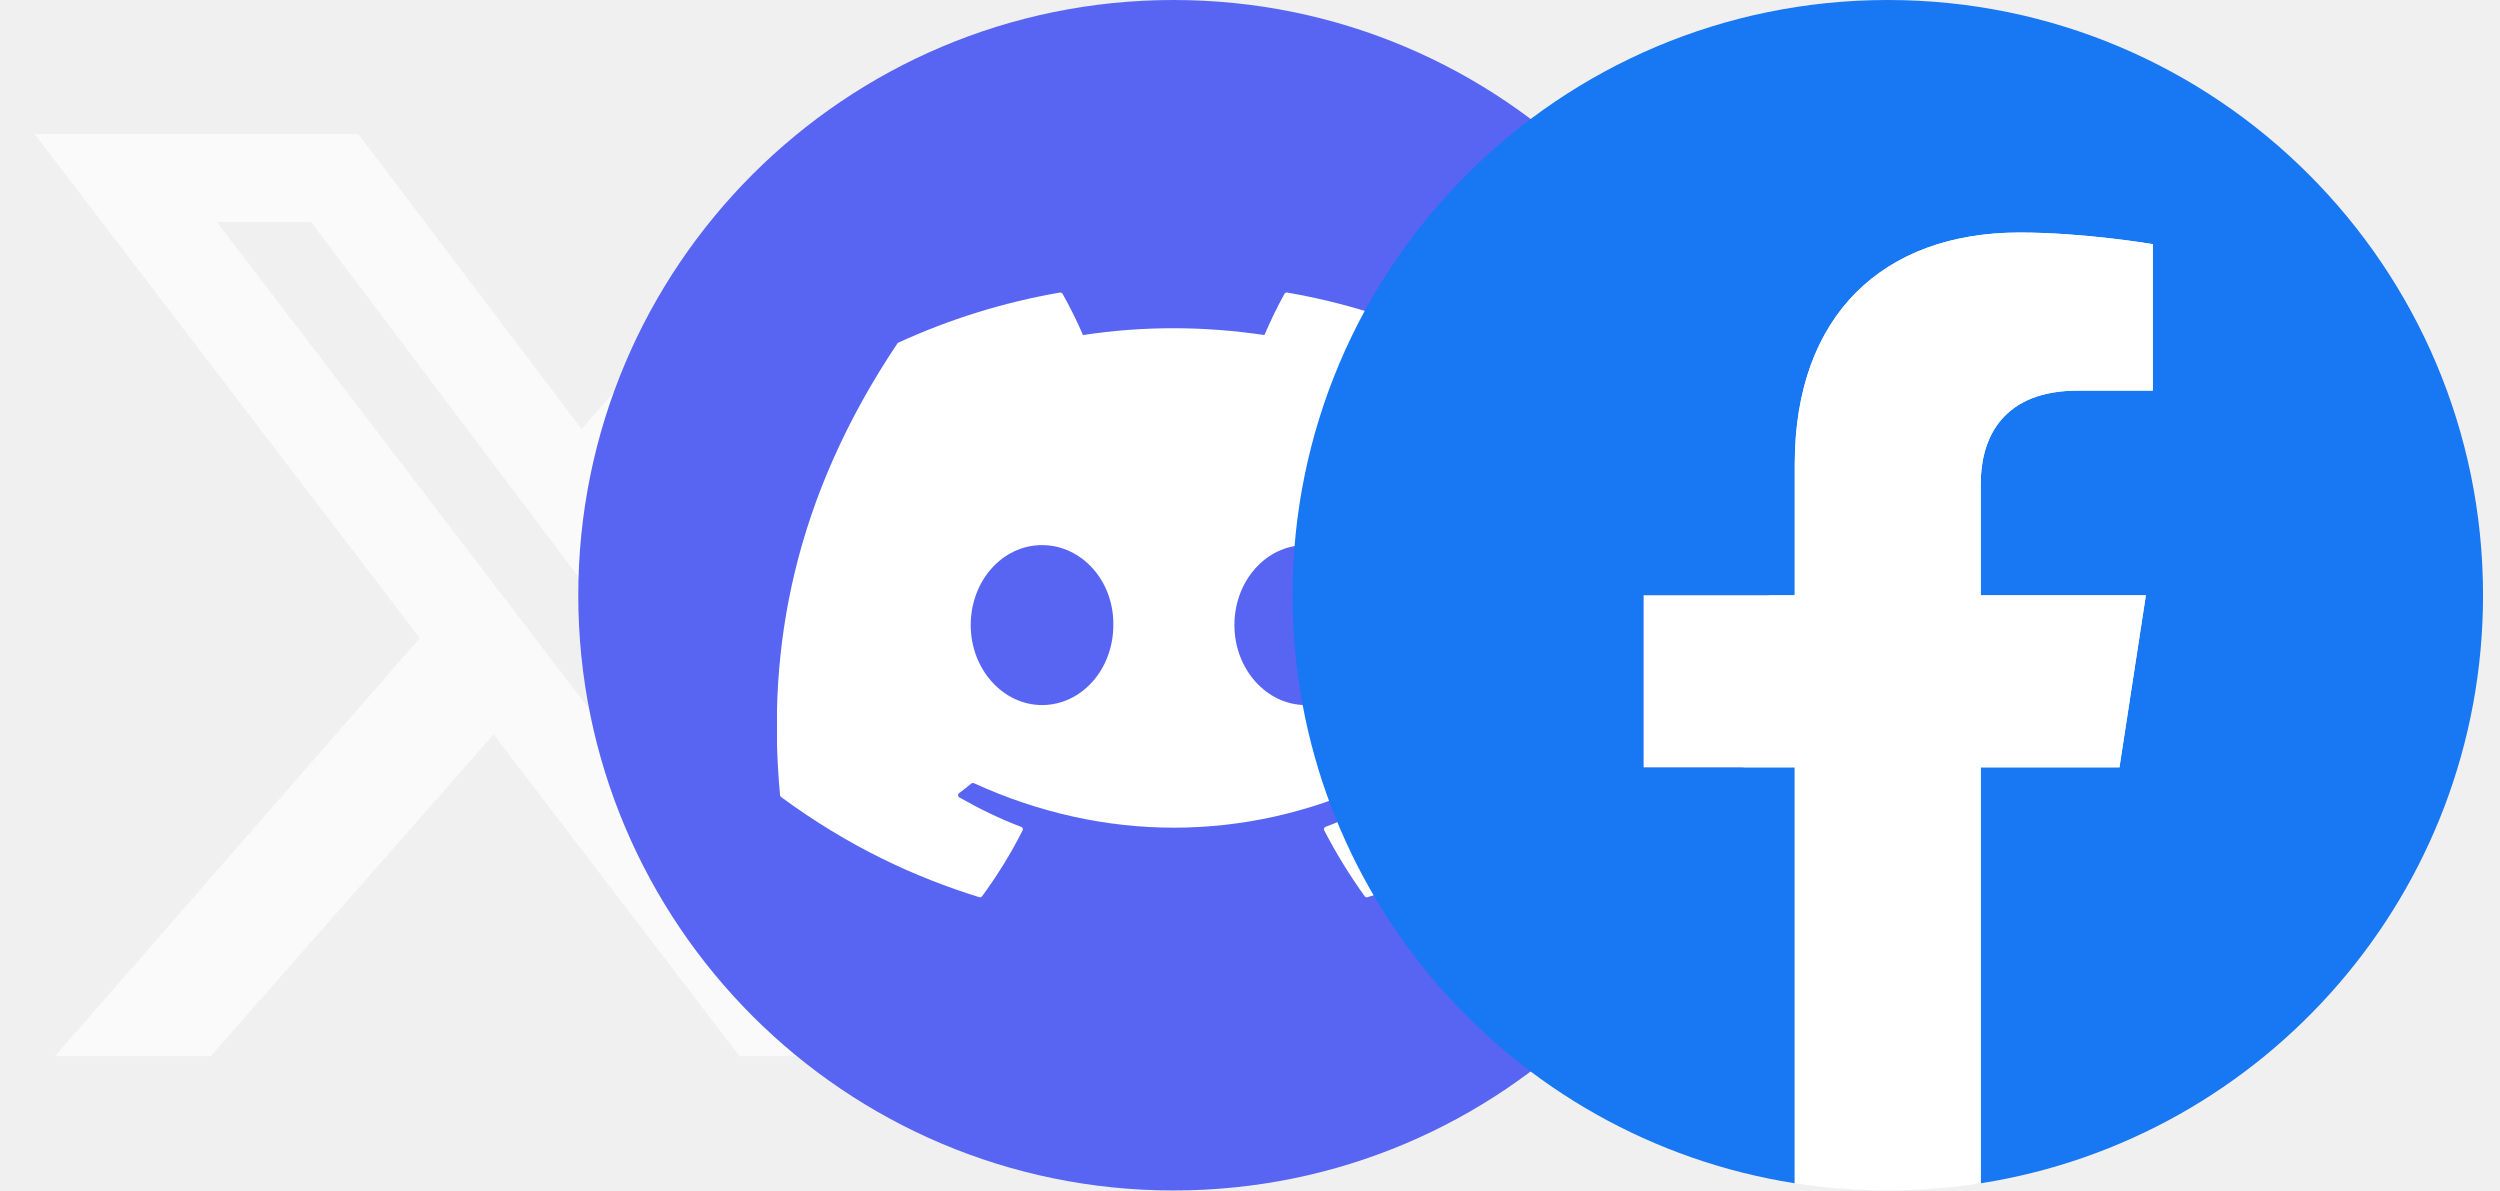
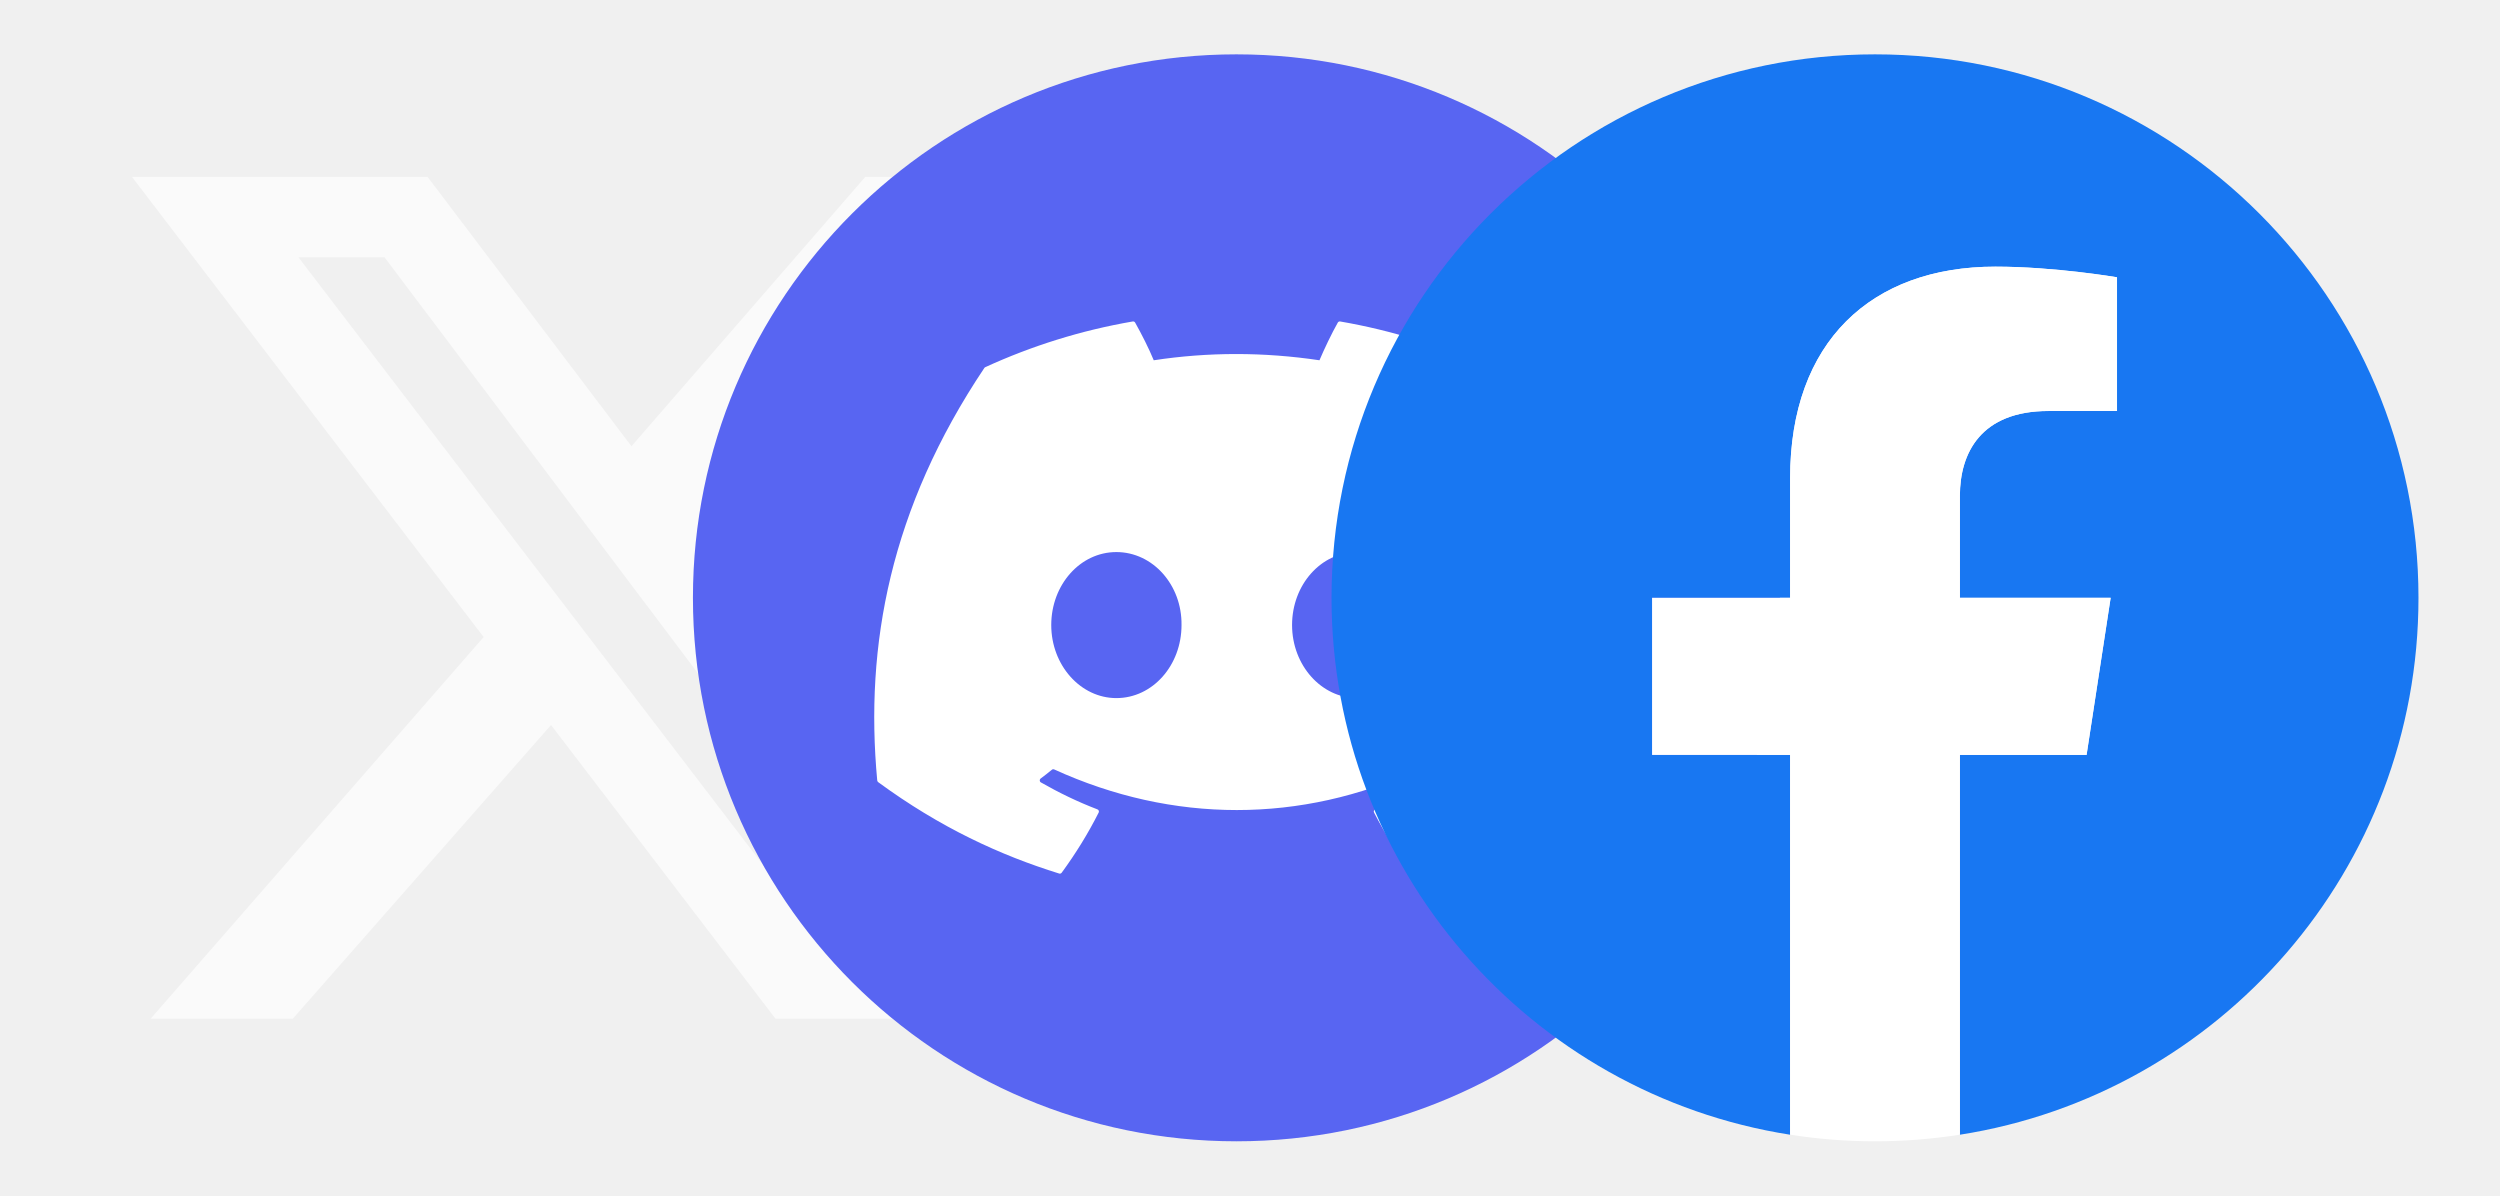
- <svg xmlns="http://www.w3.org/2000/svg" width="42" height="20" viewBox="0 0 42 20" fill="none">
-   <g clip-path="url(#clip0_455_13878)">
-     <path d="M14.075 2.252H16.691L10.977 8.827L17.724 17.742H12.423L8.292 12.338L3.541 17.742H0.925L7.053 10.72L0.581 2.252H6.02L9.772 7.209L14.075 2.252ZM13.146 16.159H14.591L5.228 3.732H3.645L13.146 16.159Z" fill="#FAFAFA" />
-   </g>
-   <rect x="9.715" width="20" height="20" rx="10" fill="#5865F2" />
-   <g clip-path="url(#clip1_455_13878)">
-     <mask id="mask0_455_13878" style="mask-type:luminance" maskUnits="userSpaceOnUse" x="13" y="4" width="14" height="12">
-       <path d="M26.384 4.836H13.05V15.163H26.384V4.836Z" fill="white" />
-     </mask>
-     <g mask="url(#mask0_455_13878)">
-       <path d="M24.337 5.756C23.488 5.367 22.576 5.079 21.624 4.915C21.606 4.912 21.589 4.92 21.58 4.935C21.463 5.144 21.333 5.416 21.242 5.629C20.217 5.476 19.198 5.476 18.194 5.629C18.103 5.411 17.968 5.144 17.851 4.935C17.842 4.92 17.824 4.912 17.807 4.915C16.855 5.079 15.943 5.366 15.093 5.756C15.086 5.76 15.079 5.765 15.075 5.772C13.347 8.354 12.873 10.872 13.105 13.36C13.106 13.372 13.113 13.383 13.123 13.391C14.263 14.228 15.368 14.736 16.452 15.073C16.47 15.079 16.488 15.072 16.499 15.058C16.755 14.708 16.984 14.339 17.18 13.95C17.192 13.928 17.18 13.901 17.157 13.892C16.794 13.754 16.449 13.586 16.117 13.396C16.09 13.381 16.088 13.343 16.113 13.325C16.183 13.273 16.252 13.218 16.319 13.163C16.331 13.153 16.348 13.151 16.362 13.158C18.544 14.154 20.907 14.154 23.063 13.158C23.077 13.151 23.094 13.153 23.107 13.163C23.173 13.218 23.243 13.273 23.314 13.325C23.338 13.343 23.336 13.381 23.31 13.396C22.978 13.59 22.633 13.754 22.27 13.891C22.246 13.9 22.235 13.928 22.247 13.95C22.447 14.338 22.676 14.707 22.927 15.058C22.938 15.072 22.957 15.079 22.974 15.073C24.064 14.736 25.168 14.228 26.309 13.391C26.319 13.383 26.325 13.372 26.326 13.36C26.604 10.485 25.861 7.987 24.355 5.772C24.351 5.765 24.345 5.76 24.337 5.756ZM17.506 11.845C16.849 11.845 16.308 11.242 16.308 10.501C16.308 9.761 16.838 9.158 17.506 9.158C18.179 9.158 18.715 9.766 18.704 10.501C18.704 11.242 18.173 11.845 17.506 11.845ZM21.936 11.845C21.279 11.845 20.738 11.242 20.738 10.501C20.738 9.761 21.269 9.158 21.936 9.158C22.609 9.158 23.145 9.766 23.134 10.501C23.134 11.242 22.609 11.845 21.936 11.845Z" fill="white" />
-     </g>
-   </g>
-   <g clip-path="url(#clip2_455_13878)">
-     <path d="M41.715 10C41.715 4.478 37.238 0 31.715 0C26.192 0 21.715 4.478 21.715 10C21.715 14.992 25.372 19.129 30.152 19.879V12.891H27.613V10H30.152V7.797C30.152 5.291 31.645 3.907 33.929 3.907C35.024 3.907 36.168 4.102 36.168 4.102V6.563H34.907C33.665 6.563 33.277 7.334 33.277 8.125V10H36.051L35.607 12.891H33.277V19.879C38.058 19.129 41.715 14.992 41.715 10Z" fill="#1877F2" />
-     <path d="M35.607 12.891L36.051 10H33.277V8.124C33.277 7.333 33.665 6.562 34.907 6.562H36.168V4.102C36.168 4.102 35.024 3.906 33.929 3.906C31.645 3.906 30.152 5.291 30.152 7.797V10H27.613V12.891H30.152V19.878C30.662 19.958 31.183 20 31.715 20C32.246 20 32.768 19.958 33.277 19.878V12.891H35.607Z" fill="white" />
+ <svg xmlns="http://www.w3.org/2000/svg" width="46" height="22" viewBox="0 0 46 22" fill="none">
+   <path d="M15.922 3.254H18.538L12.824 9.829L19.571 18.744H14.269L10.139 13.34L5.388 18.744H2.772L8.899 11.722L2.428 3.254H7.867L11.619 8.211L15.922 3.254ZM14.992 17.161H16.438L7.075 4.734H5.491L14.992 17.161Z" fill="#FAFAFA" />
+   <circle cx="22.75" cy="11" r="10" fill="#5865F2" />
+   <path d="M27.373 6.756C26.523 6.367 25.612 6.079 24.659 5.915C24.642 5.912 24.625 5.92 24.616 5.935C24.498 6.144 24.369 6.416 24.278 6.629C23.253 6.476 22.233 6.476 21.229 6.629C21.139 6.411 21.004 6.144 20.886 5.935C20.877 5.92 20.86 5.912 20.843 5.915C19.89 6.079 18.979 6.366 18.129 6.756C18.121 6.76 18.115 6.765 18.111 6.772C16.382 9.354 15.909 11.872 16.141 14.36C16.142 14.372 16.149 14.383 16.158 14.391C17.299 15.228 18.404 15.736 19.488 16.073C19.505 16.079 19.523 16.073 19.535 16.058C19.791 15.708 20.02 15.339 20.216 14.95C20.227 14.928 20.216 14.901 20.192 14.892C19.83 14.754 19.485 14.586 19.152 14.396C19.126 14.381 19.124 14.343 19.148 14.325C19.218 14.273 19.288 14.218 19.355 14.163C19.367 14.153 19.384 14.151 19.398 14.158C21.58 15.154 23.942 15.154 26.099 14.158C26.113 14.151 26.13 14.153 26.142 14.163C26.209 14.218 26.279 14.273 26.349 14.325C26.374 14.343 26.372 14.381 26.346 14.396C26.014 14.59 25.668 14.754 25.305 14.891C25.282 14.9 25.271 14.928 25.282 14.95C25.483 15.338 25.711 15.707 25.963 16.058C25.974 16.073 25.992 16.079 26.01 16.073C27.099 15.736 28.204 15.228 29.345 14.391C29.355 14.383 29.361 14.372 29.362 14.36C29.64 11.485 28.896 8.987 27.39 6.772C27.387 6.765 27.381 6.76 27.373 6.756ZM20.541 12.845C19.884 12.845 19.343 12.242 19.343 11.501C19.343 10.761 19.874 10.158 20.541 10.158C21.214 10.158 21.75 10.766 21.74 11.501C21.74 12.242 21.209 12.845 20.541 12.845ZM24.972 12.845C24.315 12.845 23.774 12.242 23.774 11.501C23.774 10.761 24.305 10.158 24.972 10.158C25.645 10.158 26.181 10.766 26.17 11.501C26.17 12.242 25.645 12.845 24.972 12.845Z" fill="white" />
+   <g clip-path="url(#clip0_4449_30)">
+     <path d="M44.5 11C44.5 5.478 40.023 1 34.5 1C28.977 1 24.5 5.478 24.5 11C24.5 15.992 28.157 20.129 32.938 20.879V13.891H30.398V11H32.938V8.797C32.938 6.291 34.43 4.907 36.715 4.907C37.809 4.907 38.953 5.102 38.953 5.102V7.563H37.692C36.45 7.563 36.062 8.334 36.062 9.125V11H38.836L38.393 13.891H36.062V20.879C40.843 20.129 44.5 15.992 44.5 11Z" fill="#1877F2" />
+     <path d="M38.393 13.891L38.836 11H36.062V9.124C36.062 8.333 36.45 7.562 37.692 7.562H38.953V5.102C38.953 5.102 37.809 4.906 36.715 4.906C34.43 4.906 32.938 6.291 32.938 8.797V11H30.398V13.891H32.938V20.878C33.447 20.958 33.968 21 34.5 21C35.032 21 35.553 20.958 36.062 20.878V13.891H38.393Z" fill="white" />
  </g>
  <defs>
-     <clipPath id="clip0_455_13878">
-       <rect width="17.143" height="15.491" fill="white" transform="translate(0.571777 2.25391)" />
-     </clipPath>
-     <clipPath id="clip1_455_13878">
-       <rect width="13.333" height="10.327" fill="white" transform="translate(13.0483 4.83594)" />
-     </clipPath>
-     <clipPath id="clip2_455_13878">
-       <rect width="20" height="20" fill="white" transform="translate(21.7148)" />
+     <clipPath id="clip0_4449_30">
+       <rect width="20" height="20" fill="white" transform="translate(24.5 1)" />
    </clipPath>
  </defs>
</svg>
